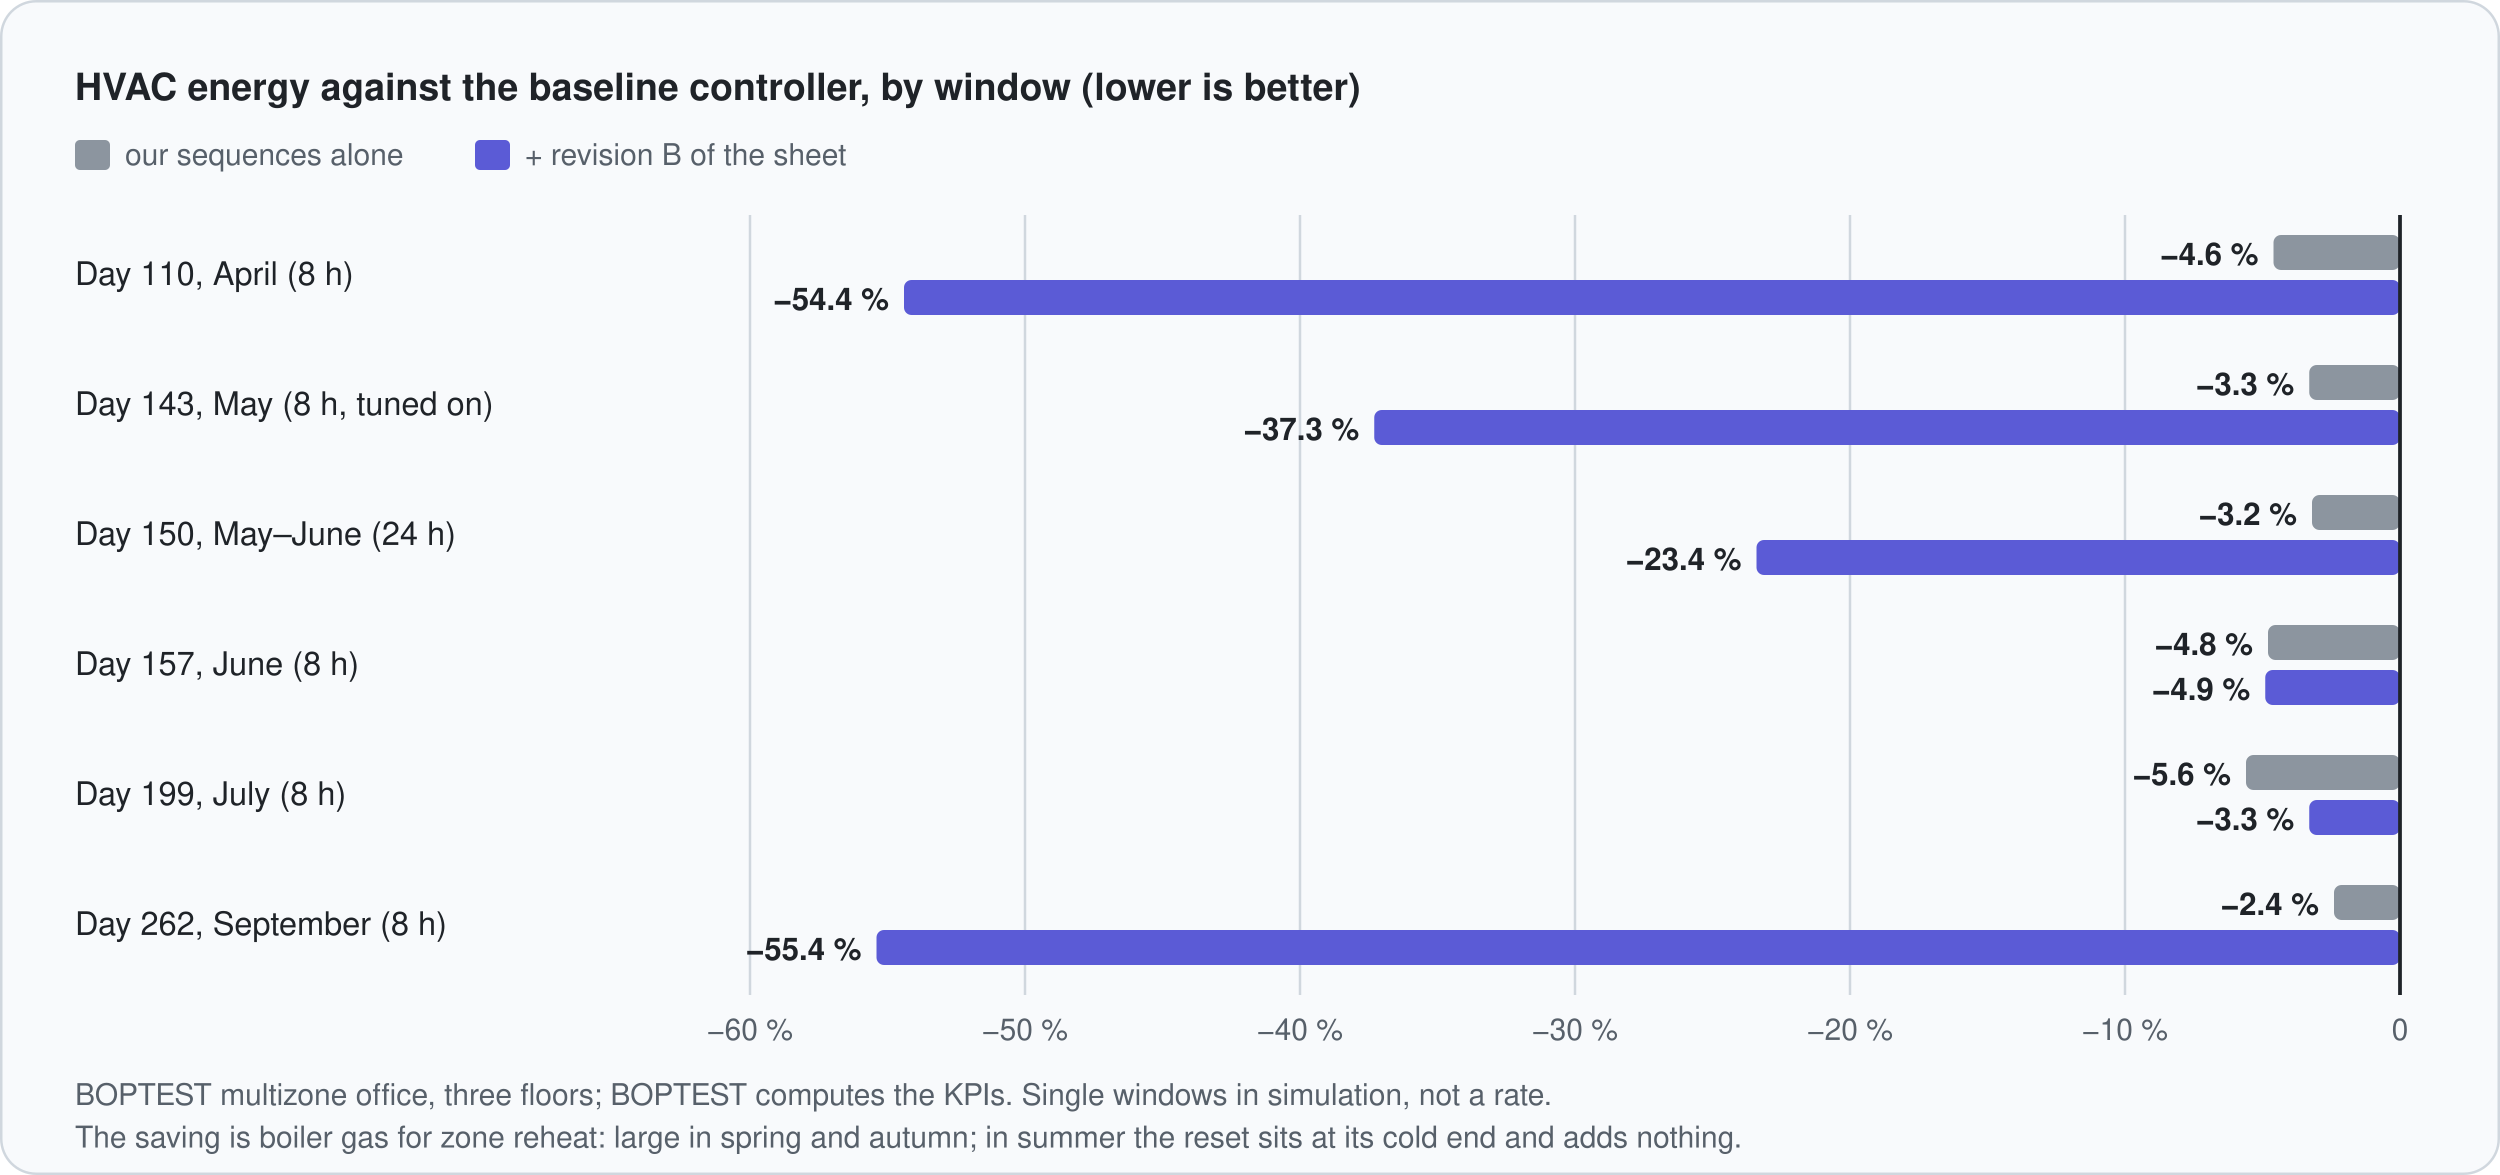
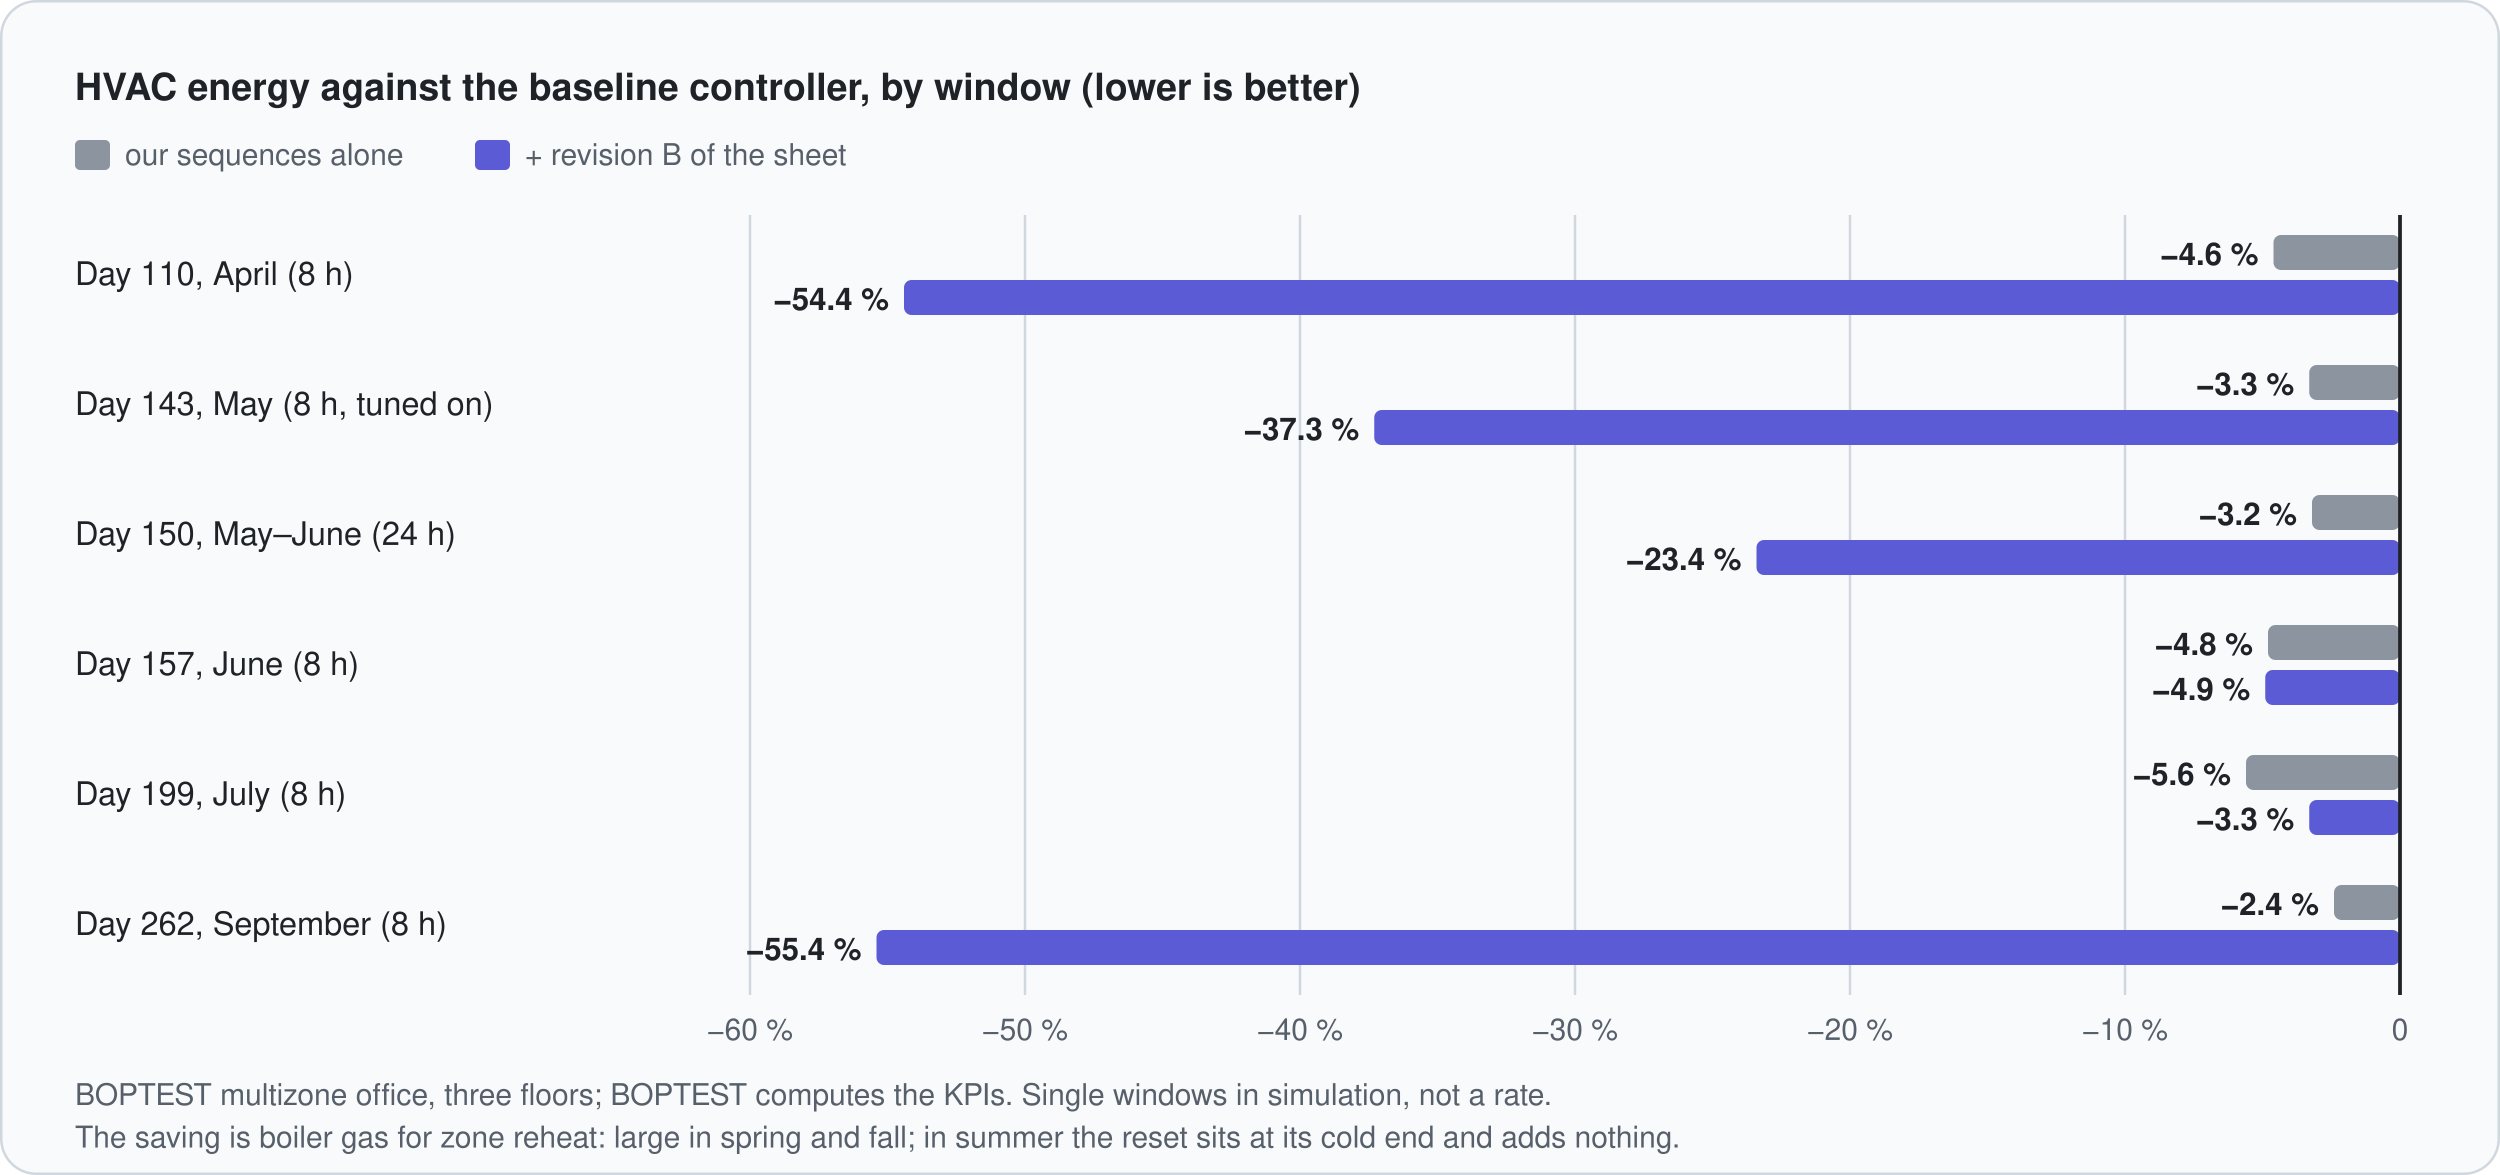
<svg xmlns="http://www.w3.org/2000/svg" viewBox="0 0 1000 470" width="1000" height="470" role="img" aria-labelledby="t d">
  <style>
.card{fill:#f8fafc;stroke:#d0d7de}.h{fill:#1f2328;font:600 15px -apple-system,BlinkMacSystemFont,"Segoe UI",Helvetica,Arial,sans-serif}.c{fill:#1f2328;font:13px -apple-system,BlinkMacSystemFont,"Segoe UI",Helvetica,Arial,sans-serif}
.v{fill:#1f2328;font:600 12.5px -apple-system,BlinkMacSystemFont,"Segoe UI",Helvetica,Arial,sans-serif}.m{fill:#57606a;font:12px -apple-system,BlinkMacSystemFont,"Segoe UI",Helvetica,Arial,sans-serif}.b{fill:#8c959f}.hi{fill:#5b5bd6}
.z{stroke:#1f2328;stroke-width:1.5}.g{stroke:#d0d7de;stroke-width:1}
@media (prefers-color-scheme: dark){.card{fill:#0d1117;stroke:#30363d}.h,.c,.v{fill:#e6edf3}.m{fill:#9198a1}
.b{fill:#6e7681}.hi{fill:#8e8cf0}.z{stroke:#e6edf3}.g{stroke:#30363d}}
</style>
  <rect class="card" x="0.5" y="0.5" width="999" height="469" rx="14" />
  <text class="h" x="30" y="40">HVAC energy against the baseline controller, by window (lower is better)</text>
  <rect class="b" x="30" y="56" width="14" height="12" rx="2" />
  <text class="m" x="50" y="66">our sequences alone</text>
  <rect class="hi" x="190" y="56" width="14" height="12" rx="2" />
  <text class="m" x="210" y="66">+ revision B of the sheet</text>
  <line class="g" x1="300.0" y1="86" x2="300.0" y2="398" />
  <text class="m" x="300.0" y="416" text-anchor="middle">−60 %</text>
  <line class="g" x1="410.0" y1="86" x2="410.0" y2="398" />
  <text class="m" x="410.0" y="416" text-anchor="middle">−50 %</text>
  <line class="g" x1="520.0" y1="86" x2="520.0" y2="398" />
  <text class="m" x="520.0" y="416" text-anchor="middle">−40 %</text>
  <line class="g" x1="630.0" y1="86" x2="630.0" y2="398" />
  <text class="m" x="630.0" y="416" text-anchor="middle">−30 %</text>
  <line class="g" x1="740.0" y1="86" x2="740.0" y2="398" />
  <text class="m" x="740.0" y="416" text-anchor="middle">−20 %</text>
  <line class="g" x1="850.0" y1="86" x2="850.0" y2="398" />
  <text class="m" x="850.0" y="416" text-anchor="middle">−10 %</text>
  <line class="g" x1="960.0" y1="86" x2="960.0" y2="398" />
  <text class="m" x="960.0" y="416" text-anchor="middle">0</text>
  <text class="c" x="30" y="114">Day 110, April (8 h)</text>
  <rect class="b" x="909.4" y="94" width="50.6" height="14" rx="3" />
  <text class="v" x="903.4" y="106" text-anchor="end">−4.6 %</text>
  <rect class="hi" x="361.6" y="112" width="598.4" height="14" rx="3" />
  <text class="v" x="355.6" y="124" text-anchor="end">−54.4 %</text>
  <text class="c" x="30" y="166">Day 143, May (8 h, tuned on)</text>
  <rect class="b" x="923.7" y="146" width="36.3" height="14" rx="3" />
  <text class="v" x="917.7" y="158" text-anchor="end">−3.3 %</text>
  <rect class="hi" x="549.7" y="164" width="410.3" height="14" rx="3" />
  <text class="v" x="543.7" y="176" text-anchor="end">−37.3 %</text>
  <text class="c" x="30" y="218">Day 150, May–June (24 h)</text>
  <rect class="b" x="924.8" y="198" width="35.2" height="14" rx="3" />
  <text class="v" x="918.8" y="210" text-anchor="end">−3.2 %</text>
  <rect class="hi" x="702.6" y="216" width="257.4" height="14" rx="3" />
  <text class="v" x="696.6" y="228" text-anchor="end">−23.4 %</text>
  <text class="c" x="30" y="270">Day 157, June (8 h)</text>
  <rect class="b" x="907.2" y="250" width="52.8" height="14" rx="3" />
  <text class="v" x="901.2" y="262" text-anchor="end">−4.8 %</text>
  <rect class="hi" x="906.1" y="268" width="53.9" height="14" rx="3" />
  <text class="v" x="900.1" y="280" text-anchor="end">−4.9 %</text>
  <text class="c" x="30" y="322">Day 199, July (8 h)</text>
  <rect class="b" x="898.4" y="302" width="61.6" height="14" rx="3" />
  <text class="v" x="892.4" y="314" text-anchor="end">−5.6 %</text>
  <rect class="hi" x="923.7" y="320" width="36.3" height="14" rx="3" />
  <text class="v" x="917.7" y="332" text-anchor="end">−3.3 %</text>
  <text class="c" x="30" y="374">Day 262, September (8 h)</text>
  <rect class="b" x="933.6" y="354" width="26.4" height="14" rx="3" />
  <text class="v" x="927.6" y="366" text-anchor="end">−2.4 %</text>
  <rect class="hi" x="350.6" y="372" width="609.4" height="14" rx="3" />
  <text class="v" x="344.6" y="384" text-anchor="end">−55.4 %</text>
  <line class="z" x1="960.0" y1="86" x2="960.0" y2="398" />
  <text class="m" x="30" y="442">BOPTEST multizone office, three floors; BOPTEST computes the KPIs. Single windows in simulation, not a rate.</text>
-   <text class="m" x="30" y="459">The saving is boiler gas for zone reheat: large in spring and autumn; in summer the reset sits at its cold end and adds nothing.</text>
+   <text class="m" x="30" y="459">The saving is boiler gas for zone reheat: large in spring and fall; in summer the reset sits at its cold end and adds nothing.</text>
</svg>
